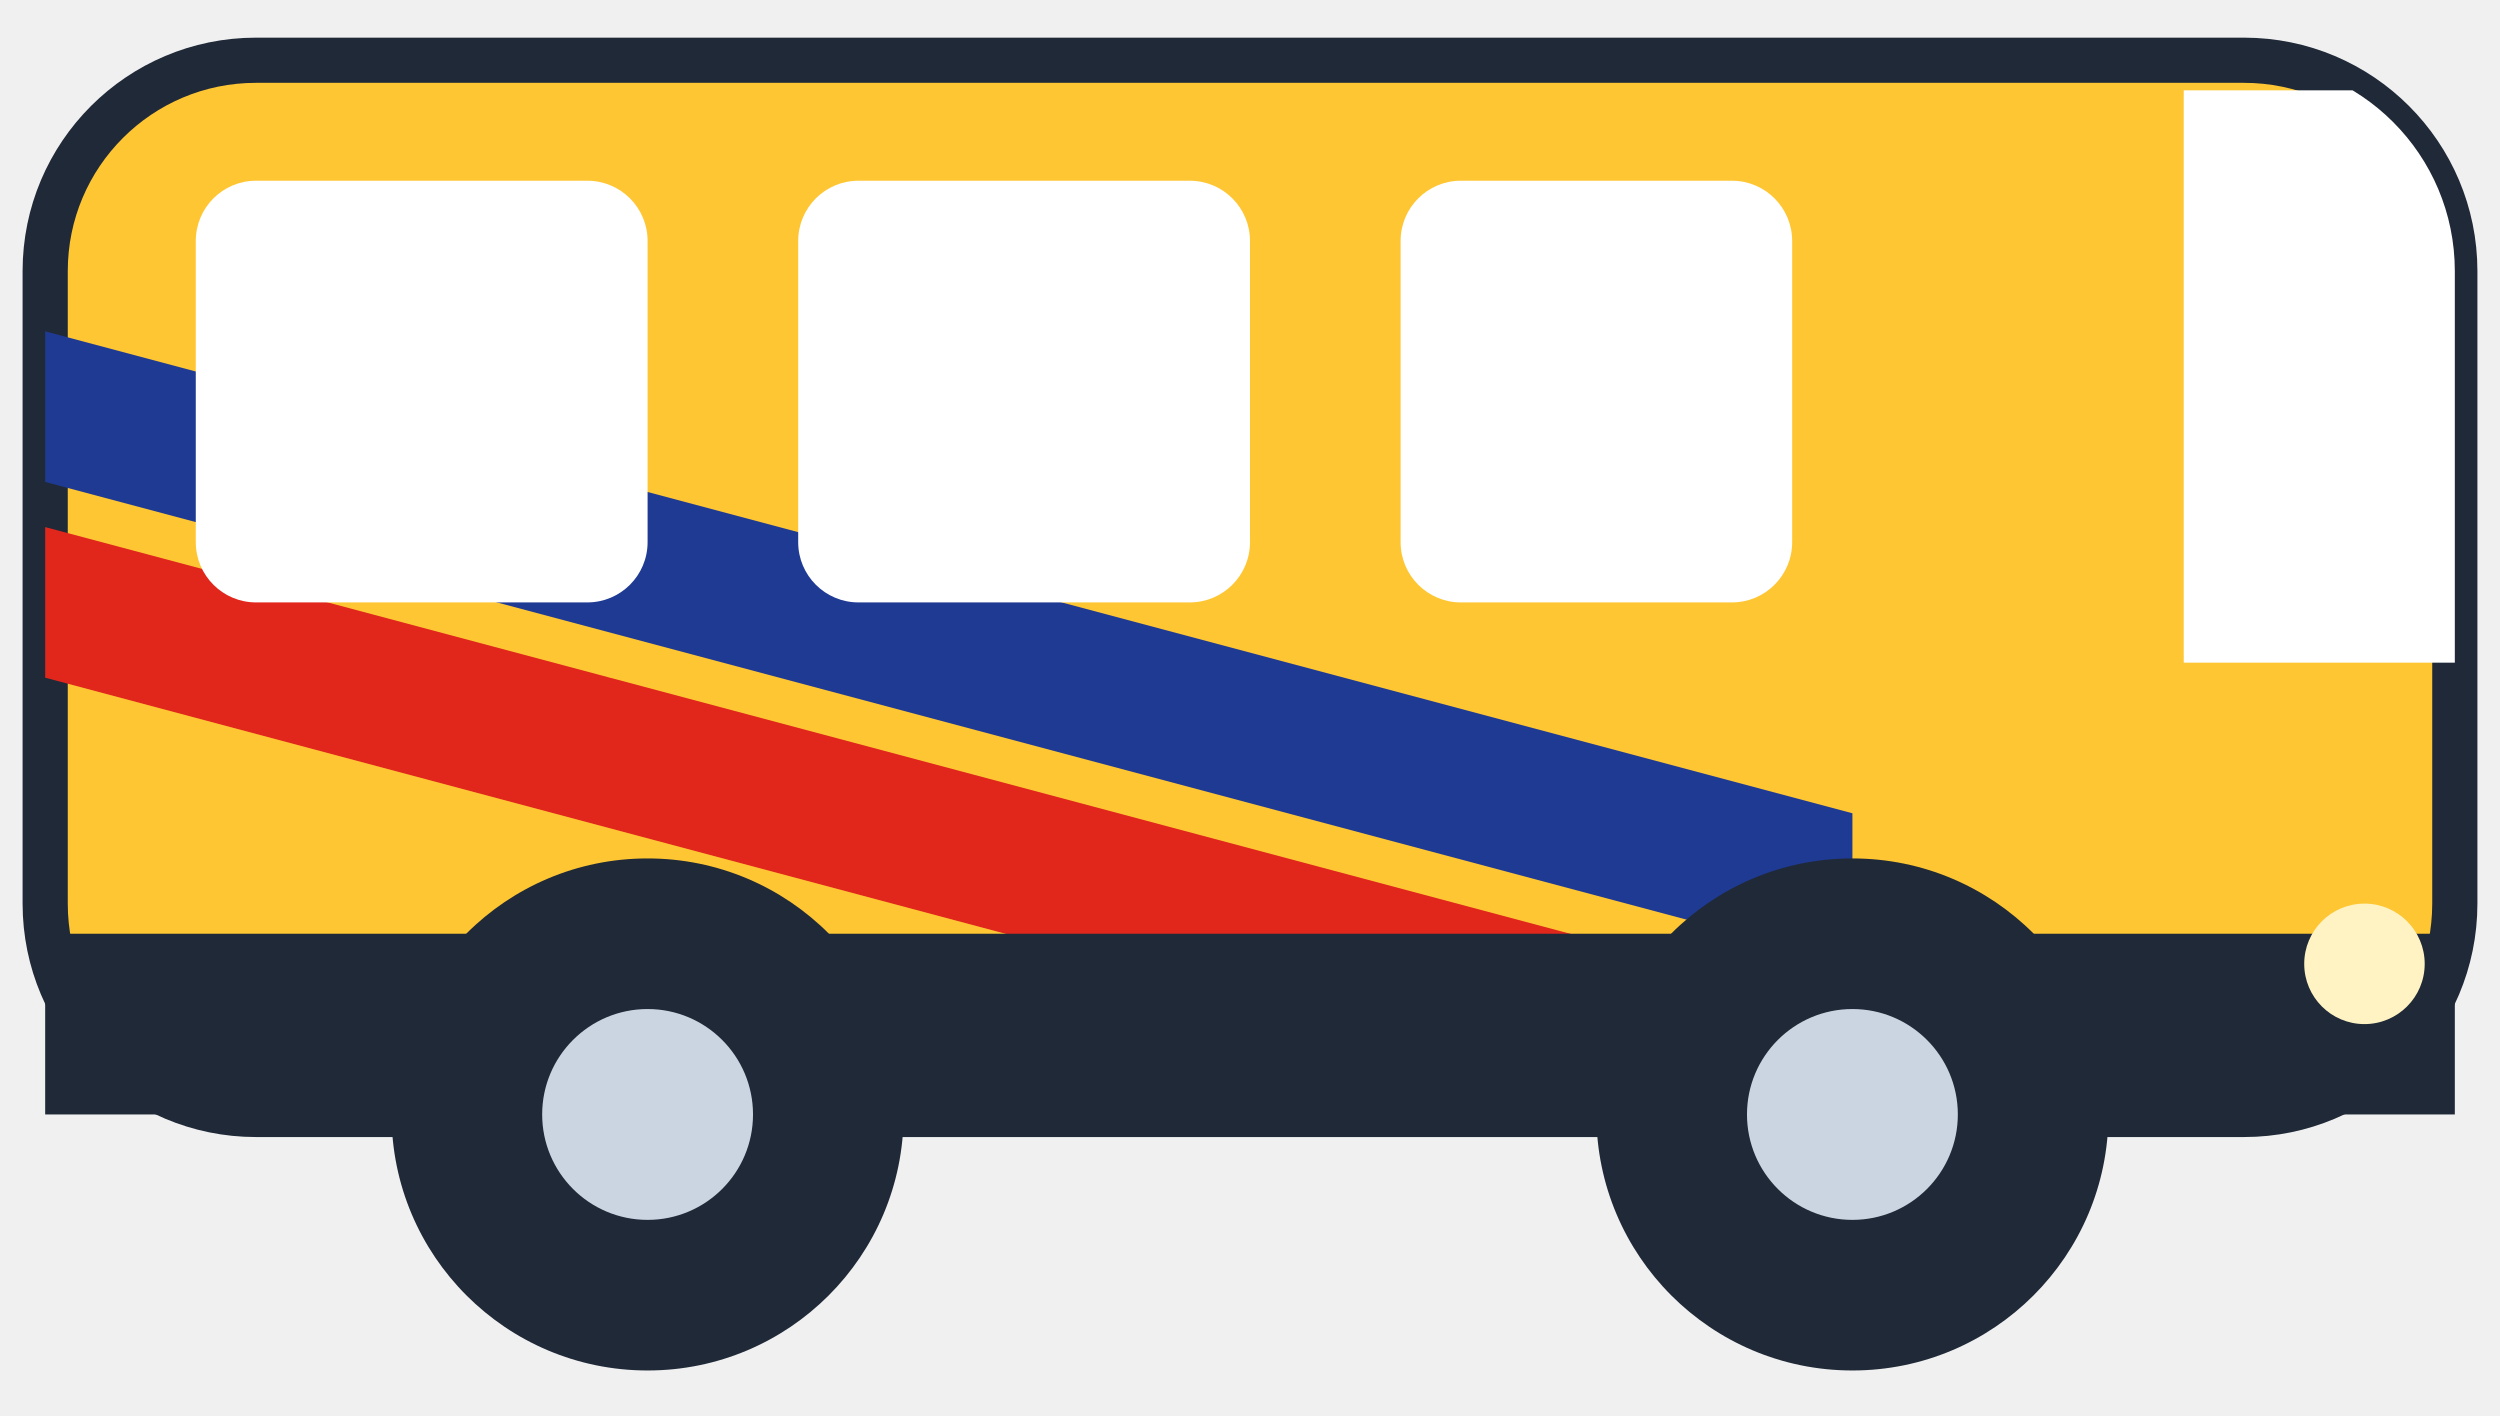
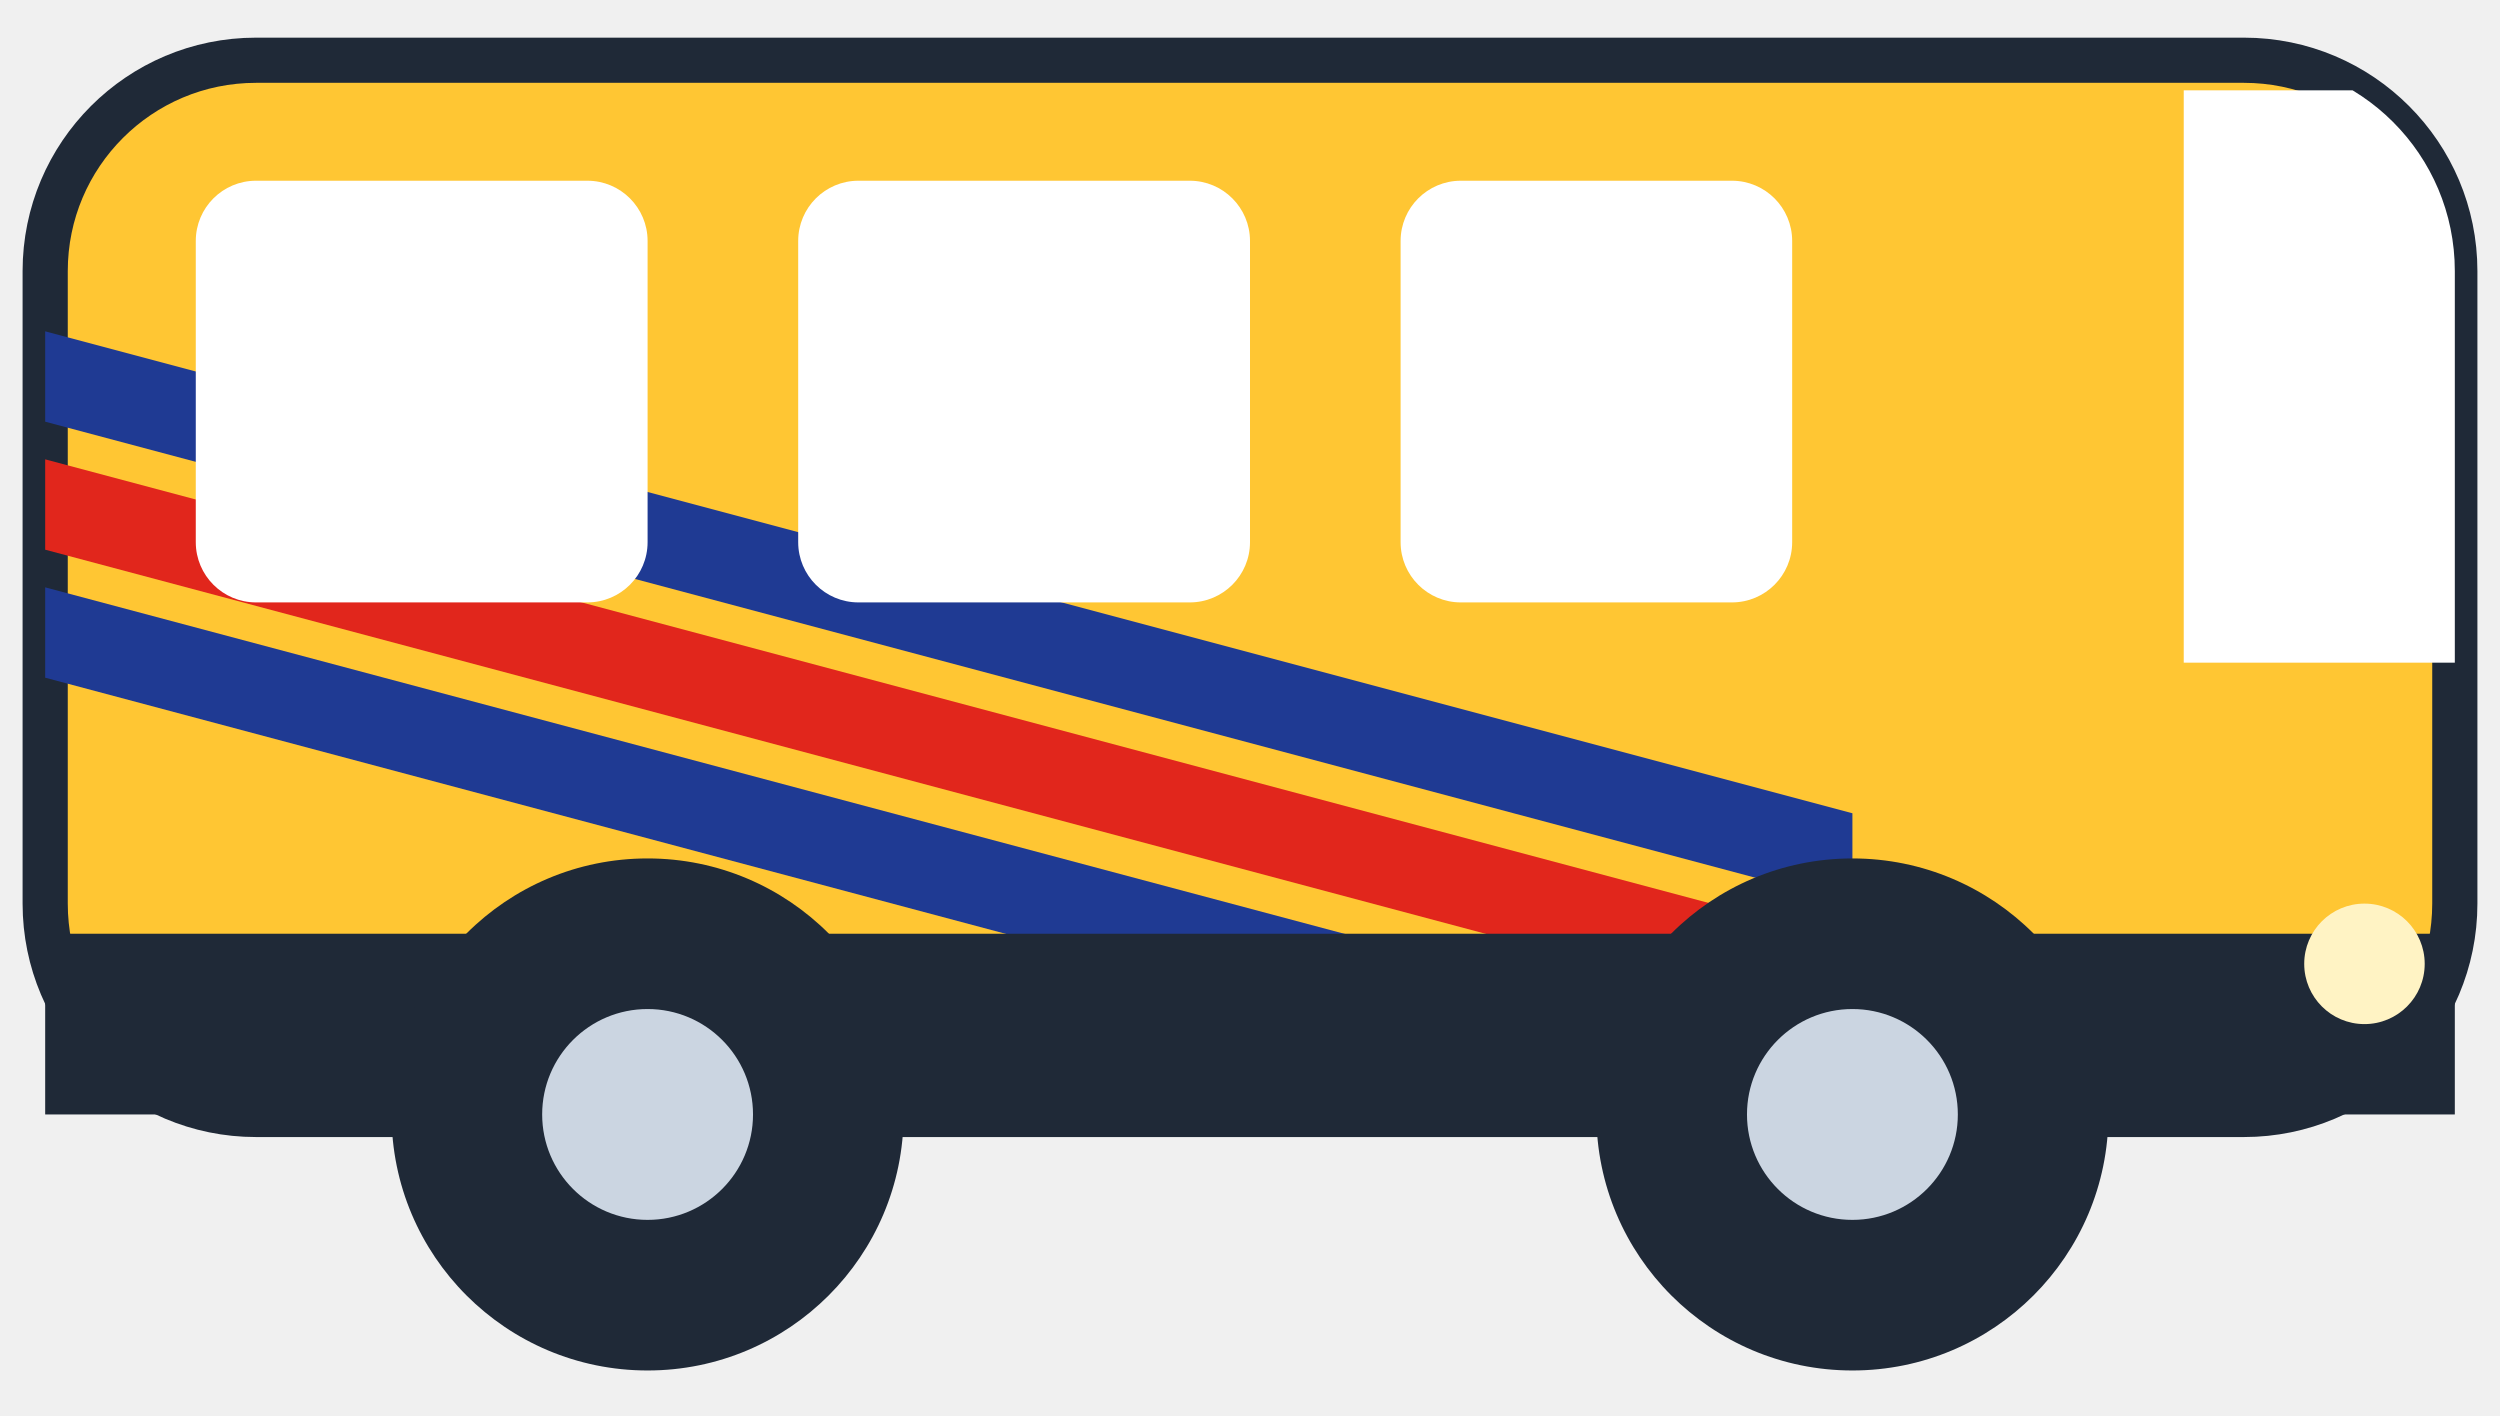
<svg xmlns="http://www.w3.org/2000/svg" viewBox="90 172 332 188">
  <defs>
    <clipPath id="bodyClip">
      <rect x="96" y="180" width="320" height="140" rx="28" />
    </clipPath>
  </defs>
  <rect x="96" y="180" width="320" height="140" rx="28" fill="#FFC633" stroke="#1F2937" stroke-width="6" />
  <g clip-path="url(#bodyClip)">
-     <polygon points="96,216 336,280 336,300 96,236" fill="#1F3A93" />
-     <polygon points="96,242 336,306 336,326 96,262" fill="#E1261C" />
+     <polygon points="96,216 336,280 336,292 96,228" fill="#1F3A93" />
+     <polygon points="96,233 336,297 336,309 96,245" fill="#E1261C" />
+     <polygon points="96,250 336,314 336,326 96,262" fill="#1F3A93" />
    <rect x="380" y="184" width="40" height="76" fill="#FFFFFF" />
  </g>
  <rect x="96" y="296" width="320" height="24" fill="#1F2937" />
  <rect x="116" y="196" width="60" height="56" rx="8" fill="#FFFFFF" />
  <rect x="196" y="196" width="60" height="56" rx="8" fill="#FFFFFF" />
  <rect x="276" y="196" width="52" height="56" rx="8" fill="#FFFFFF" />
  <circle cx="404" cy="300" r="8" fill="#FFF3C4" />
  <circle cx="176" cy="320" r="34" fill="#1F2937" />
  <circle cx="176" cy="320" r="14" fill="#CBD5E1" />
  <circle cx="336" cy="320" r="34" fill="#1F2937" />
  <circle cx="336" cy="320" r="14" fill="#CBD5E1" />
</svg>
